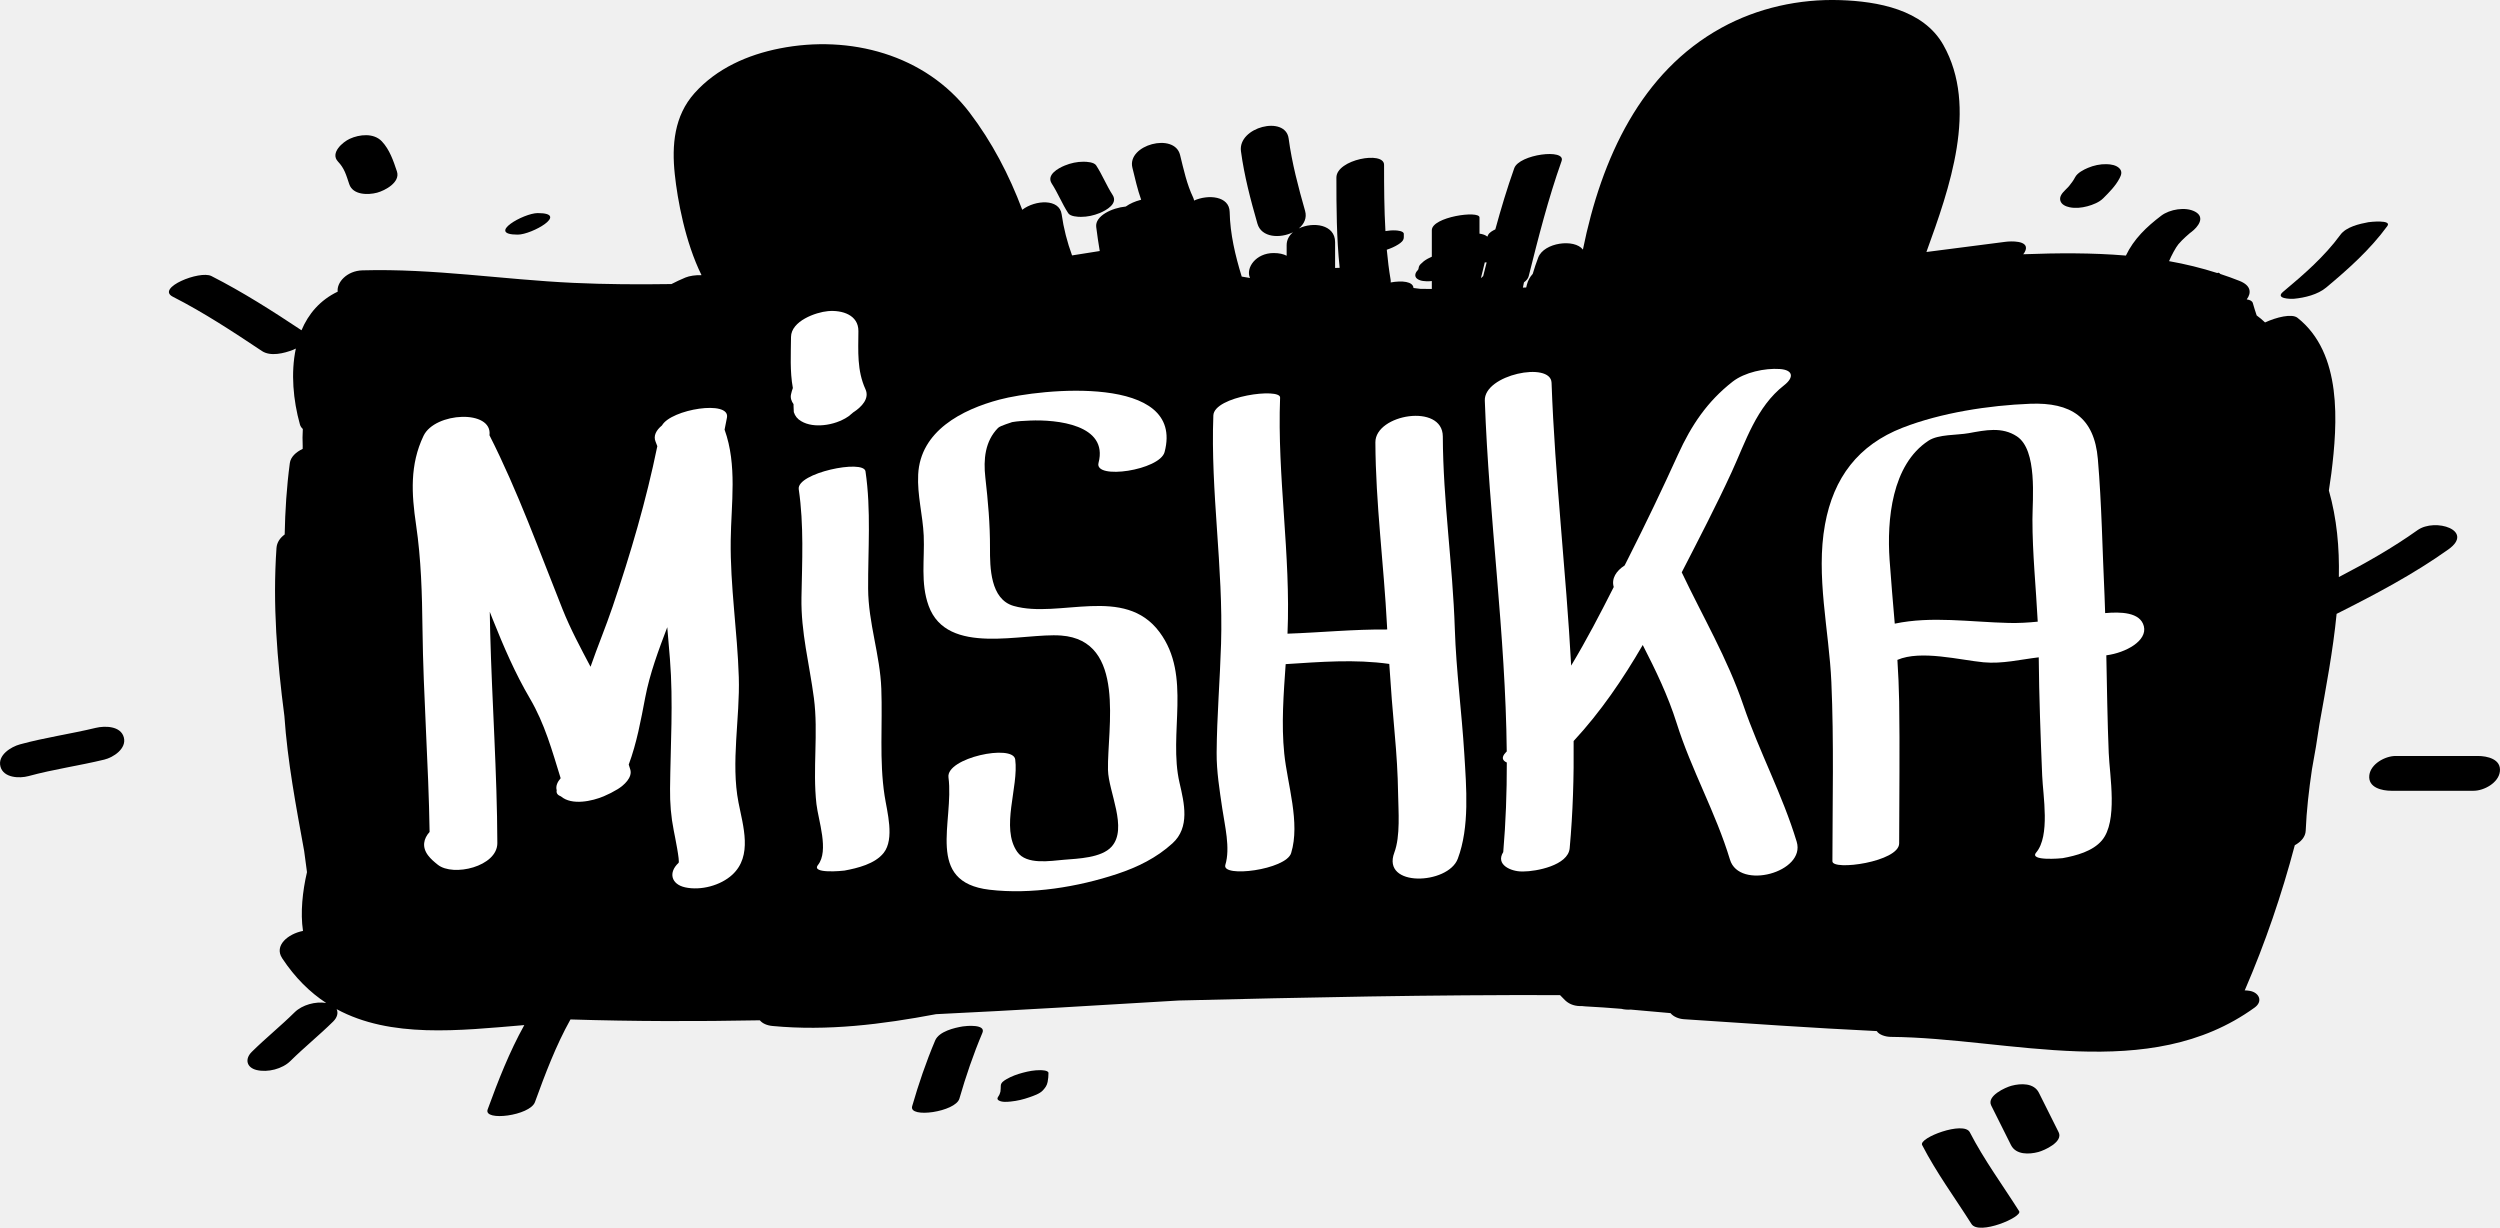
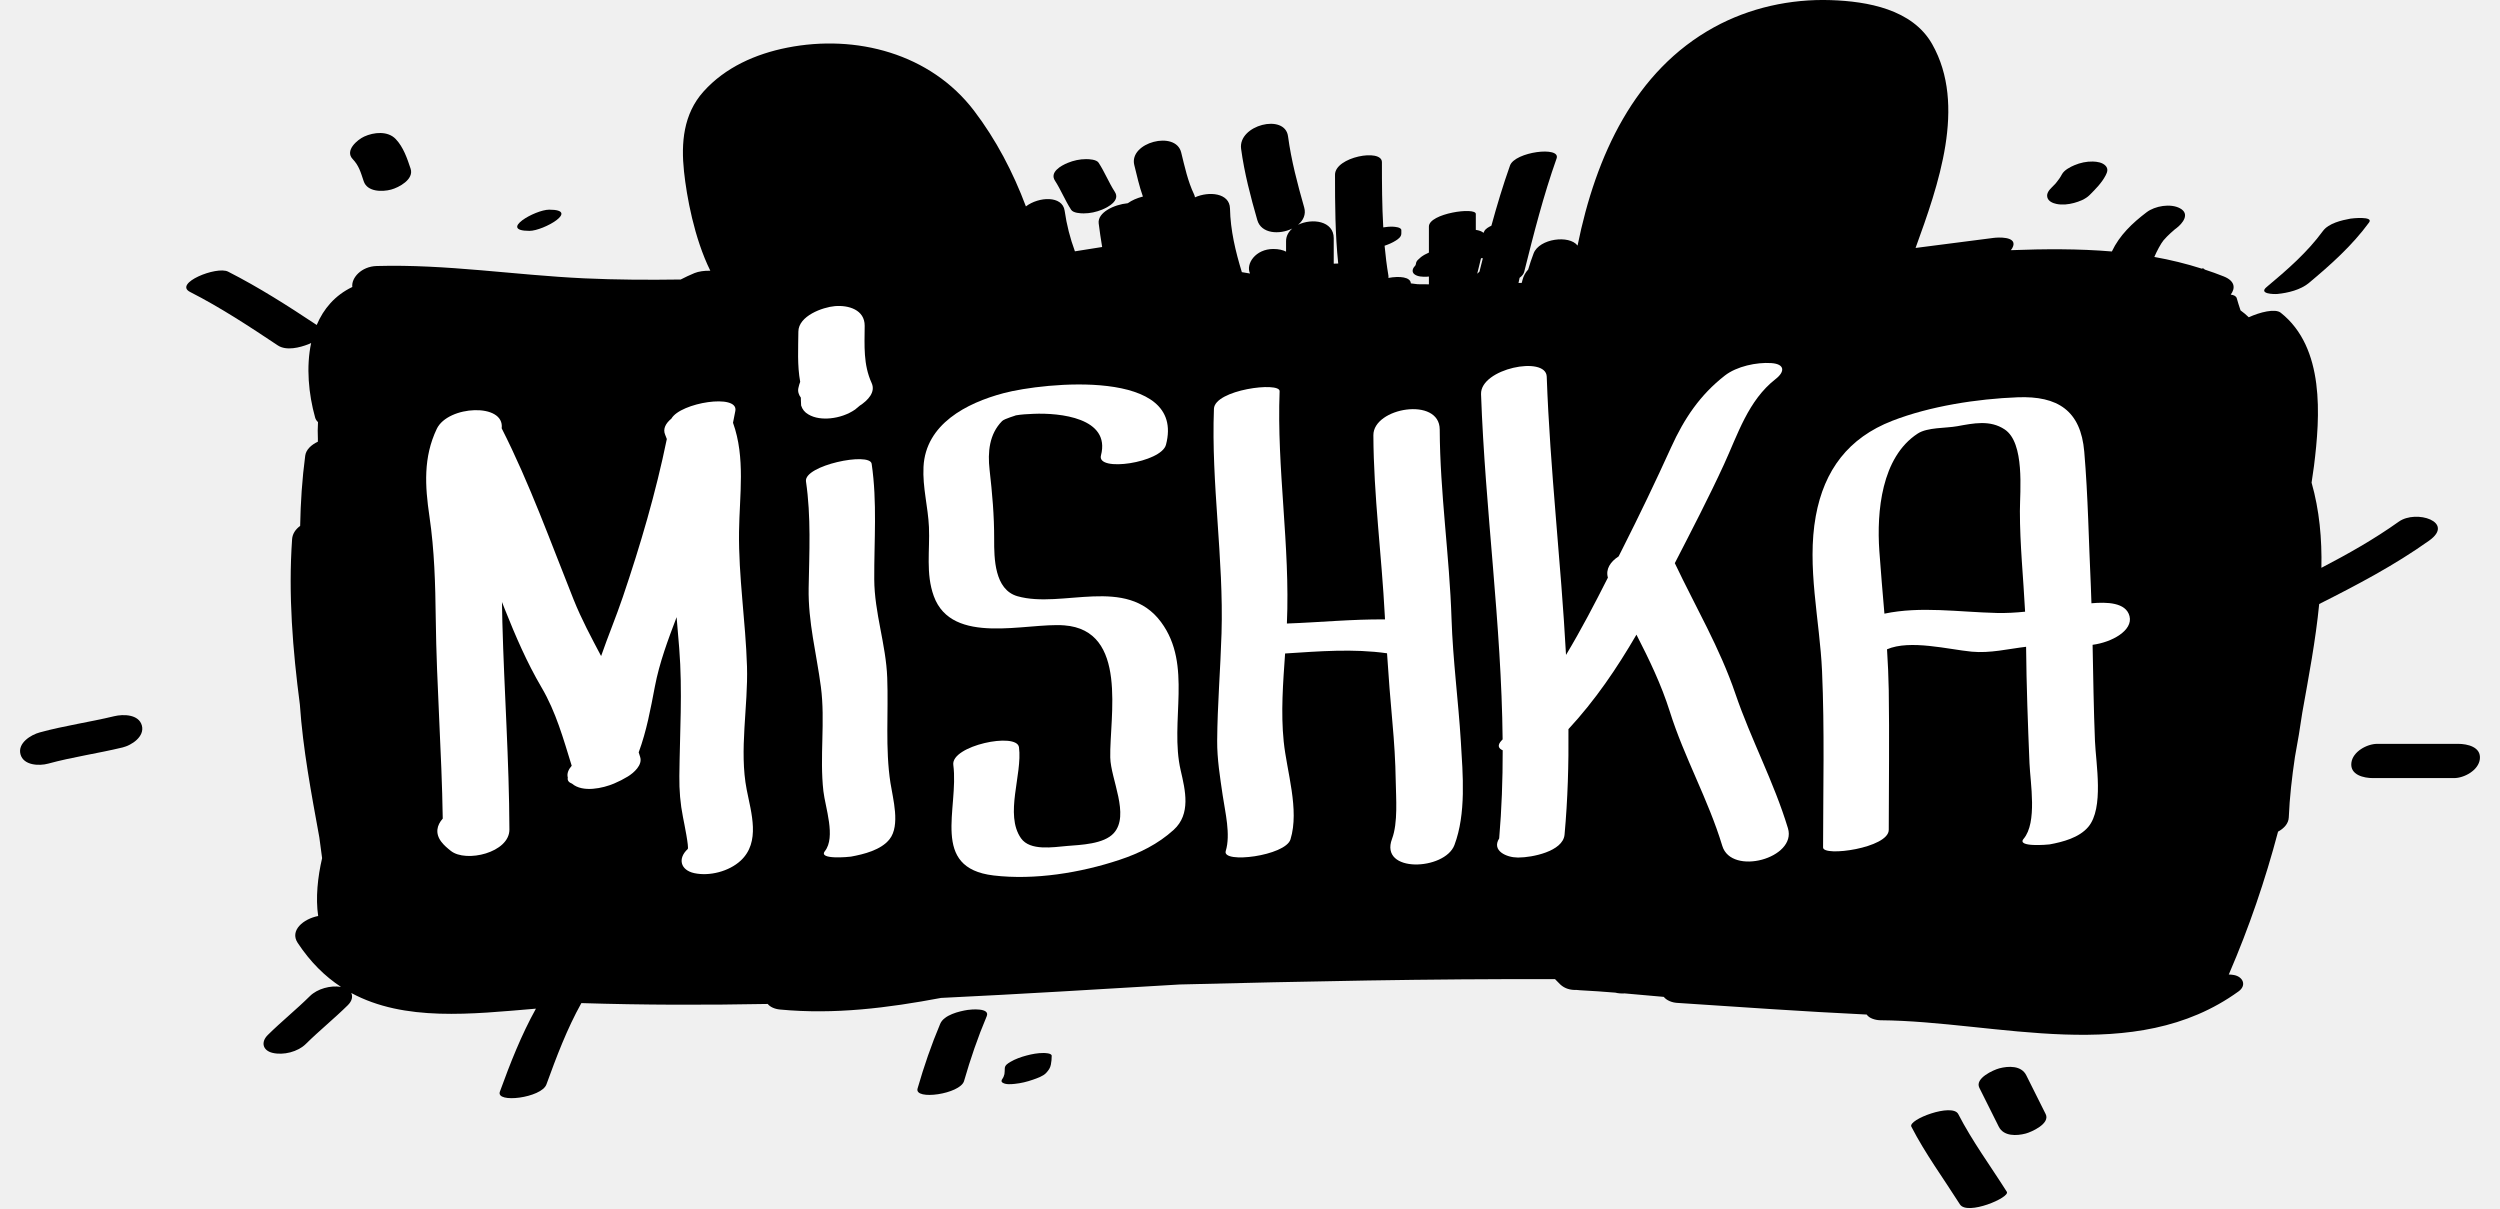
- <svg xmlns="http://www.w3.org/2000/svg" version="1.1" x="0px" y="0px" width="148.051px" height="72.707px" viewBox="0 0 148.051 72.707" enable-background="new 0 0 148.051 72.707" xml:space="preserve">
+ <svg xmlns="http://www.w3.org/2000/svg" version="1.1" x="0px" y="0px" width="149px" height="72px" viewBox="0 0 148.051 72.707" enable-background="new 0 0 149 72" xml:space="preserve">
  <g id="Layer_2">
    <g>
      <path d="M143.165,31.397c-1.481,1.055-3.053,1.942-4.657,2.777c0.037-1.747-0.119-3.465-0.591-5.127 c0.051-0.333,0.102-0.667,0.145-1.002c0.375-3.005,0.657-7.122-2.003-9.224c-0.335-0.265-1.249-0.035-1.922,0.274 c-0.157-0.151-0.322-0.289-0.496-0.415c-0.082-0.242-0.159-0.487-0.229-0.735c-0.035-0.12-0.168-0.188-0.36-0.215 c0.285-0.383,0.263-0.818-0.419-1.092c-0.378-0.152-0.759-0.287-1.143-0.413c-0.067-0.072-0.126-0.096-0.172-0.058 c-0.001,0.001-0.004,0.002-0.006,0.003c-0.938-0.3-1.893-0.533-2.859-0.705c0.138-0.331,0.396-0.813,0.552-1 c0.132-0.157,0.279-0.3,0.429-0.439c0.062-0.057,0.125-0.111,0.188-0.165c0.032-0.027,0.053-0.046,0.069-0.061 c0.02-0.014,0.046-0.034,0.084-0.062c0.38-0.288,0.846-0.865,0.221-1.202c-0.57-0.307-1.507-0.142-2.007,0.238 c-0.863,0.655-1.626,1.379-2.092,2.361c-2.01-0.169-4.05-0.155-6.079-0.078c0.062-0.076,0.112-0.158,0.141-0.25 c0.184-0.585-0.908-0.525-1.188-0.488c-1.562,0.205-3.125,0.407-4.688,0.604c1.367-3.773,3.083-8.578,1.001-12.264 c-1.19-2.106-3.906-2.579-6.098-2.652c-2.436-0.081-4.898,0.461-7.036,1.636c-4.762,2.618-7.11,7.71-8.21,13.138 c-0.497-0.657-2.301-0.425-2.645,0.468c-0.124,0.32-0.229,0.645-0.327,0.972c-0.16,0.174-0.282,0.386-0.345,0.637 c-0.015,0.056-0.027,0.111-0.041,0.167c-0.065,0.002-0.131,0.005-0.196,0.007c0.02-0.104,0.041-0.207,0.064-0.31 c0.146-0.109,0.247-0.232,0.28-0.366c0.574-2.296,1.156-4.588,1.948-6.82c0.269-0.756-2.511-0.399-2.804,0.426 c-0.424,1.193-0.786,2.403-1.12,3.622c-0.165,0.078-0.356,0.187-0.425,0.326c-0.017,0.034-0.031,0.07-0.047,0.104 c-0.107-0.093-0.271-0.151-0.466-0.178c0-0.319,0-0.639,0-0.959c0-0.432-2.823-0.034-2.823,0.757c0,0.522,0,1.046,0,1.568 c-0.167,0.072-0.327,0.158-0.472,0.266c-0.063,0.057-0.127,0.114-0.19,0.172c-0.073,0.071-0.113,0.152-0.12,0.245 c-0.007,0.026-0.013,0.053-0.023,0.078c-0.017,0.022-0.032,0.046-0.052,0.066c-0.126,0.128-0.184,0.335-0.027,0.467 c0.19,0.16,0.508,0.167,0.738,0.159c0.048-0.002,0.097-0.007,0.146-0.011c0,0.156,0,0.312,0,0.468 c-0.226-0.001-0.45-0.003-0.675-0.006l-0.411-0.051c-0.021-0.385-0.676-0.452-1.351-0.328c0.006-0.049,0.007-0.098-0.001-0.148 c-0.101-0.595-0.174-1.192-0.229-1.79c0.237-0.079,0.471-0.18,0.68-0.313c0.159-0.102,0.328-0.224,0.328-0.43 c0-0.064,0-0.13,0-0.194c0-0.18-0.412-0.204-0.499-0.208c-0.195-0.009-0.394,0.009-0.589,0.041 c-0.075-1.305-0.081-2.615-0.081-3.925c0-0.84-2.824-0.315-2.823,0.757c0,1.786,0.009,3.57,0.193,5.343 c-0.087-0.002-0.178,0.001-0.27,0.009c0-0.511,0-1.021,0-1.532c0-1.045-1.297-1.22-2.147-0.809 c0.313-0.262,0.489-0.622,0.37-1.039c-0.403-1.414-0.778-2.827-0.974-4.287c-0.188-1.394-3.017-0.677-2.824,0.756 c0.196,1.46,0.57,2.873,0.975,4.287c0.235,0.828,1.338,0.889,2.104,0.51c-0.227,0.196-0.373,0.452-0.373,0.76 c0,0.21,0,0.42,0,0.63c-0.189-0.098-0.439-0.16-0.77-0.16c-1.057,0-1.671,0.885-1.4,1.477c-0.164-0.027-0.327-0.054-0.491-0.083 c-0.382-1.248-0.686-2.514-0.714-3.83c-0.02-0.942-1.27-1.049-2.108-0.672c-0.008-0.056-0.022-0.111-0.049-0.168 c-0.385-0.804-0.567-1.674-0.78-2.533c-0.332-1.35-3.158-0.601-2.823,0.756c0.157,0.638,0.3,1.281,0.519,1.898 c-0.018,0.005-0.039,0.009-0.056,0.014c-0.3,0.081-0.601,0.205-0.854,0.387c-0.832,0.079-1.828,0.565-1.752,1.208 c0.058,0.478,0.131,0.953,0.209,1.427c-0.546,0.091-1.092,0.177-1.639,0.26c-0.289-0.787-0.499-1.601-0.618-2.443 c-0.131-0.924-1.555-0.854-2.332-0.26c-0.774-2.062-1.796-4.019-3.122-5.761c-2.621-3.439-7.097-4.613-11.242-3.794 c-1.9,0.376-3.735,1.184-5.043,2.646c-1.21,1.353-1.352,3.089-1.17,4.805c0.158,1.493,0.61,4.005,1.584,5.976 c-0.35-0.012-0.709,0.041-0.949,0.139c-0.283,0.117-0.561,0.248-0.833,0.388c-1.939,0.029-3.877,0.019-5.803-0.07 c-4.179-0.194-8.301-0.86-12.497-0.742c-0.923,0.026-1.534,0.719-1.465,1.262c-1.046,0.502-1.733,1.315-2.143,2.287 c-1.732-1.15-3.479-2.266-5.335-3.211c-0.689-0.351-3.3,0.707-2.285,1.224c1.84,0.938,3.561,2.072,5.278,3.216 c0.512,0.341,1.32,0.133,1.842-0.07c0.03-0.012,0.09-0.039,0.165-0.077c-0.306,1.44-0.157,3.067,0.241,4.493 c0.03,0.11,0.093,0.198,0.172,0.27c-0.021,0.338-0.023,0.677-0.007,1.015c-0.001,0.055-0.001,0.109-0.002,0.165 c-0.4,0.189-0.712,0.48-0.76,0.839c-0.188,1.411-0.278,2.82-0.305,4.229c-0.272,0.199-0.462,0.469-0.485,0.798 c-0.233,3.345,0.037,6.652,0.467,9.95c0.185,2.694,0.69,5.344,1.172,7.999c0.058,0.416,0.113,0.832,0.167,1.249 c-0.265,1.133-0.398,2.395-0.237,3.482c-0.881,0.171-1.729,0.866-1.233,1.617c0.765,1.158,1.644,2.018,2.606,2.649 c-0.633-0.103-1.42,0.11-1.871,0.555c-0.818,0.809-1.715,1.531-2.533,2.339c-0.429,0.424-0.314,0.935,0.289,1.078 c0.651,0.155,1.516-0.06,1.997-0.535c0.817-0.808,1.715-1.531,2.533-2.339c0.248-0.245,0.308-0.517,0.204-0.731 c3.21,1.735,7.235,1.27,11.114,0.943c-0.882,1.589-1.542,3.273-2.17,4.997c-0.262,0.719,2.507,0.373,2.801-0.436 c0.61-1.675,1.237-3.343,2.103-4.895c3.741,0.117,7.479,0.122,11.215,0.051c0.149,0.182,0.416,0.305,0.746,0.336 c3.27,0.311,6.489-0.096,9.688-0.699c4.789-0.229,9.577-0.525,14.366-0.809c7.527-0.186,15.056-0.346,22.587-0.32 c0.1,0.109,0.204,0.215,0.314,0.318c0.272,0.256,0.621,0.345,0.979,0.33c0.062,0.009,0.128,0.016,0.199,0.019 c0.714,0.036,1.428,0.087,2.141,0.145c0.156,0.04,0.341,0.059,0.559,0.046c0.002,0,0.004,0,0.005,0 c0.782,0.067,1.563,0.14,2.346,0.208c0.171,0.214,0.497,0.342,0.792,0.361c3.804,0.25,7.612,0.522,11.423,0.703 c0.14,0.229,0.536,0.34,0.82,0.343c7.067,0.06,15.278,2.804,21.558-1.736c0.501-0.362,0.273-0.877-0.264-0.984 c-0.108-0.021-0.217-0.031-0.326-0.034c0.008-0.016,0.018-0.03,0.023-0.045c1.195-2.769,2.174-5.633,2.945-8.552 c0.365-0.198,0.632-0.494,0.646-0.86c0.049-1.189,0.188-2.406,0.371-3.639c0.166-0.884,0.313-1.771,0.441-2.66 c0.387-2.169,0.806-4.367,1.018-6.541c2.28-1.147,4.538-2.335,6.622-3.819C146.562,31.417,144.213,30.651,143.165,31.397z M87.835,16.351c-0.049,0.039-0.094,0.079-0.134,0.123c0.073-0.312,0.149-0.623,0.228-0.934c0.036,0.001,0.073,0.001,0.111,0 C87.972,15.81,87.902,16.081,87.835,16.351z" />
      <path d="M63.261,12.626c0.127,0.196,0.562,0.217,0.753,0.217c0.377,0.001,0.759-0.083,1.106-0.225 c0.404-0.166,1.101-0.559,0.77-1.07c-0.363-0.562-0.609-1.19-0.975-1.754c-0.127-0.196-0.562-0.217-0.754-0.217 c-0.376-0.001-0.758,0.083-1.105,0.226c-0.404,0.165-1.101,0.558-0.77,1.069C62.649,11.434,62.896,12.063,63.261,12.626z" />
      <path d="M20.683,10.907c0.216,0.647,1.111,0.647,1.648,0.504c0.472-0.127,1.39-0.616,1.175-1.26 c-0.208-0.624-0.433-1.293-0.893-1.78c-0.479-0.507-1.324-0.417-1.902-0.151c-0.412,0.19-1.177,0.838-0.695,1.349 C20.398,9.974,20.494,10.341,20.683,10.907z" />
      <path d="M30.66,13.895c0.843,0,3.073-1.276,1.186-1.276C31.003,12.619,28.772,13.895,30.66,13.895z" />
      <path d="M122.562,12.274c0.346,0.072,0.717,0.032,1.055-0.059c0.321-0.086,0.7-0.234,0.941-0.477 c0.355-0.355,0.728-0.729,0.962-1.178c0.104-0.198,0.174-0.399-0.005-0.587c-0.188-0.197-0.507-0.245-0.763-0.251 c-0.376-0.01-0.761,0.074-1.106,0.22c-0.252,0.106-0.621,0.294-0.756,0.553c-0.098,0.186-0.218,0.353-0.351,0.513 c-0.008,0.009-0.016,0.018-0.023,0.027c-0.011,0.012-0.021,0.023-0.028,0.032c-0.064,0.067-0.13,0.133-0.195,0.199 c-0.158,0.158-0.346,0.365-0.279,0.614C122.077,12.121,122.347,12.229,122.562,12.274z" />
      <path d="M135.861,17.692c0.631-0.061,1.395-0.246,1.894-0.662c1.319-1.102,2.603-2.248,3.623-3.642 c0.288-0.393-1.049-0.243-1.118-0.23c-0.534,0.099-1.316,0.276-1.661,0.746c-0.949,1.296-2.164,2.349-3.391,3.374 C134.71,17.693,135.649,17.712,135.861,17.692z" />
      <path d="M146.74,44.769c-1.624,0-3.248,0-4.872,0c-0.616,0-1.475,0.468-1.556,1.139c-0.09,0.739,0.754,0.922,1.304,0.922 c1.624,0,3.248,0,4.871,0c0.617,0,1.475-0.468,1.557-1.139C148.134,44.952,147.29,44.769,146.74,44.769z" />
      <path d="M57.021,60.784c-0.498,0.08-1.412,0.296-1.639,0.831c-0.538,1.272-0.981,2.571-1.364,3.897 c-0.211,0.733,2.571,0.333,2.798-0.451c0.383-1.327,0.825-2.625,1.363-3.897C58.401,60.637,57.213,60.752,57.021,60.784z" />
      <path d="M61.602,63.375c-0.347-0.003-0.696,0.063-1.029,0.152c-0.333,0.089-0.67,0.207-0.968,0.383 c-0.141,0.084-0.338,0.2-0.338,0.39c-0.001,0.116-0.007,0.231-0.021,0.346c-0.025,0.103-0.06,0.2-0.125,0.286 c0.004-0.004,0.008-0.009,0.012-0.014c-0.064,0.082-0.108,0.179,0.018,0.253c0.196,0.114,0.502,0.083,0.712,0.062 c0.374-0.037,0.745-0.127,1.099-0.252c0.243-0.085,0.613-0.207,0.795-0.407c0.149-0.164,0.241-0.286,0.284-0.501 c0.035-0.177,0.05-0.349,0.05-0.529C62.09,63.378,61.669,63.376,61.602,63.375z" />
      <path d="M116.652,67.051c-0.354-0.686-3.043,0.331-2.823,0.757c0.844,1.638,1.939,3.122,2.923,4.677 c0.436,0.689,3.04-0.414,2.823-0.757C118.593,70.174,117.496,68.689,116.652,67.051z" />
      <path d="M120.744,64.713c-0.294-0.588-1.067-0.563-1.624-0.414c-0.35,0.094-1.485,0.598-1.199,1.17 c0.39,0.78,0.779,1.559,1.169,2.339c0.294,0.588,1.068,0.562,1.624,0.414c0.35-0.094,1.486-0.598,1.199-1.171 C121.523,66.272,121.134,65.493,120.744,64.713z" />
      <path d="M5.668,43.105c-1.486,0.359-3.006,0.571-4.481,0.975c-0.537,0.146-1.342,0.641-1.16,1.318 c0.181,0.675,1.128,0.709,1.664,0.562c1.476-0.403,2.995-0.615,4.482-0.975c0.541-0.13,1.338-0.651,1.16-1.318 C7.148,42.982,6.209,42.975,5.668,43.105z" />
    </g>
  </g>
  <g id="Layer_1">
    <g>
      <path fill="#FFFFFF" d="M43.752,40.106c-0.083-2.707-0.514-5.396-0.479-8.108c0.028-2.194,0.393-4.45-0.363-6.554 c0.047-0.239,0.097-0.477,0.141-0.717c0.195-1.055-3.3-0.497-3.849,0.468c-0.346,0.283-0.523,0.621-0.377,0.965 c0.037,0.087,0.069,0.175,0.102,0.263c-0.662,3.233-1.584,6.364-2.645,9.498c-0.406,1.199-0.896,2.37-1.31,3.565 c-0.587-1.114-1.181-2.214-1.658-3.408c-1.386-3.464-2.636-6.965-4.326-10.299c0.192-1.543-3.232-1.381-3.907,0.032 c-0.816,1.709-0.711,3.434-0.442,5.262c0.303,2.061,0.356,4.086,0.381,6.167c0.048,4.012,0.361,8.016,0.421,12.027 c-0.357,0.397-0.466,0.889-0.092,1.388c0.163,0.217,0.365,0.385,0.576,0.554c0.913,0.73,3.533,0.108,3.528-1.283 c-0.014-4.16-0.314-8.312-0.424-12.471c-0.011-0.407-0.018-0.814-0.024-1.222c0.058,0.146,0.115,0.293,0.173,0.438 c0.646,1.618,1.322,3.191,2.205,4.696c0.876,1.491,1.315,3.092,1.819,4.719c-0.19,0.219-0.305,0.467-0.234,0.715 c-0.04,0.181,0.071,0.294,0.253,0.363c0.645,0.552,1.858,0.277,2.532-0.007c0.29-0.122,0.566-0.263,0.834-0.427 c0.348-0.215,0.891-0.686,0.735-1.17c-0.03-0.093-0.059-0.187-0.088-0.281c0.475-1.281,0.716-2.612,0.975-3.965 c0.275-1.441,0.789-2.805,1.307-4.171c0.053,0.625,0.107,1.249,0.157,1.872c0.206,2.577,0.033,5.118,0.008,7.696 c-0.009,0.854,0.054,1.648,0.221,2.484c0.068,0.345,0.37,1.824,0.283,1.904c-0.617,0.57-0.438,1.268,0.389,1.45 c0.923,0.203,2.1-0.106,2.795-0.749c1.209-1.117,0.638-2.871,0.364-4.28C43.273,45.158,43.826,42.512,43.752,40.106z" />
      <path fill="#FFFFFF" d="M52.192,40.788c-0.074-2.007-0.771-3.897-0.781-5.925c-0.011-2.327,0.183-4.635-0.156-6.949 c-0.107-0.732-4.093,0.101-3.953,1.059c0.312,2.129,0.199,4.268,0.161,6.412c-0.037,2.063,0.472,3.934,0.737,5.958 c0.271,2.073-0.085,4.195,0.15,6.271c0.11,0.971,0.758,2.768,0.09,3.612c-0.424,0.537,1.482,0.345,1.568,0.33 c0.775-0.143,1.809-0.395,2.324-1.048c0.659-0.835,0.198-2.448,0.054-3.387C52.066,45.041,52.271,42.885,52.192,40.788z" />
      <path fill="#FFFFFF" d="M68.671,37.438c-2.081-2.809-5.943-0.787-8.64-1.554c-1.39-0.396-1.407-2.292-1.403-3.428 c0.004-1.439-0.115-2.757-0.276-4.184c-0.119-1.061-0.024-2.14,0.753-2.93c0.143-0.146,0.866-0.339,0.817-0.342 c0.356-0.062,0.683-0.077,1.077-0.094c1.562-0.067,4.654,0.234,4.056,2.506c-0.269,1.019,3.629,0.435,3.913-0.643 c1.224-4.64-7.352-3.749-9.774-3.106c-2.231,0.592-4.692,1.862-4.819,4.438c-0.062,1.23,0.274,2.401,0.328,3.62 c0.061,1.403-0.2,2.802,0.291,4.155c1.092,3.01,5.57,1.59,7.849,1.761c3.88,0.29,2.722,5.519,2.772,7.955 c0.027,1.3,1.192,3.461,0.213,4.549c-0.601,0.668-2,0.706-2.817,0.774c-0.821,0.069-2.221,0.315-2.768-0.465 c-1.002-1.431,0.093-3.834-0.121-5.474c-0.122-0.933-4.104-0.096-3.953,1.059c0.346,2.651-1.412,6.2,2.424,6.655 c2.464,0.293,5.238-0.162,7.568-0.936c1.207-0.4,2.328-0.951,3.272-1.81c1.045-0.949,0.701-2.369,0.421-3.579 C69.172,43.422,70.593,40.032,68.671,37.438z" />
      <path fill="#FFFFFF" d="M86.155,37.248c-0.122-3.812-0.696-7.582-0.711-11.4c-0.009-1.989-4-1.317-3.993,0.346 c0.015,3.641,0.501,7.232,0.688,10.862c0.003,0.074,0.008,0.148,0.012,0.223c-1.967-0.018-3.934,0.179-5.905,0.248 c0.203-4.675-0.617-9.311-0.438-13.983c0.022-0.587-3.909-0.091-3.953,1.059c-0.172,4.516,0.593,8.997,0.457,13.514 c-0.064,2.155-0.247,4.303-0.262,6.46c-0.008,1.105,0.173,2.204,0.332,3.293c0.147,1.008,0.488,2.352,0.183,3.349 c-0.238,0.779,3.594,0.293,3.897-0.701c0.55-1.794-0.224-4.076-0.408-5.892c-0.177-1.74-0.04-3.53,0.084-5.296 c2.048-0.131,4.096-0.3,6.135-0.012c0.091,1.391,0.197,2.779,0.325,4.172c0.106,1.168,0.181,2.334,0.198,3.507 c0.016,1.028,0.143,2.519-0.223,3.492c-0.78,2.075,3.179,1.906,3.757,0.368c0.71-1.887,0.507-4.237,0.386-6.22 C86.565,42.169,86.235,39.717,86.155,37.248z" />
      <path fill="#FFFFFF" d="M103.242,41.762c-0.948-2.783-2.395-5.224-3.649-7.868c1.01-1.967,2.036-3.935,2.959-5.942 c0.838-1.824,1.459-3.854,3.107-5.139c0.579-0.451,0.555-0.904-0.258-0.96c-0.883-0.061-2.083,0.194-2.795,0.749 c-1.498,1.168-2.448,2.587-3.229,4.307c-0.94,2.069-1.914,4.101-2.94,6.13c-0.074,0.149-0.15,0.298-0.226,0.448 c-0.494,0.318-0.792,0.769-0.645,1.277c-0.798,1.578-1.614,3.146-2.521,4.653c-0.302-5.584-0.963-11.162-1.161-16.751 c-0.045-1.281-4.007-0.484-3.953,1.059c0.246,6.93,1.23,13.845,1.299,20.775c-0.017,0.017-0.032,0.034-0.049,0.051 c-0.303,0.311-0.191,0.498,0.053,0.606c0.002,1.767-0.06,3.534-0.211,5.303c-0.477,0.752,0.467,1.149,1.094,1.149 c0.033,0,0.065,0,0.098,0c0.746,0,2.649-0.353,2.742-1.376c0.193-2.119,0.254-4.234,0.234-6.349 c1.605-1.731,2.916-3.663,4.093-5.687c0.766,1.494,1.495,3,2.007,4.625c0.868,2.766,2.32,5.308,3.159,8.087 c0.55,1.822,4.497,0.745,3.952-1.059C105.563,47.072,104.177,44.505,103.242,41.762z" />
      <path fill="#FFFFFF" d="M126.96,37.085c-0.212-0.84-1.385-0.857-2.292-0.777c-0.013-0.338-0.021-0.677-0.036-1.016 c-0.127-2.686-0.168-5.428-0.396-8.105c-0.211-2.479-1.599-3.368-4.008-3.276c-2.438,0.093-5.277,0.532-7.55,1.416 c-2.632,1.023-4.096,2.961-4.601,5.733c-0.555,3.041,0.242,6.275,0.377,9.331c0.155,3.535,0.066,7.078,0.062,10.614 c0,0.579,3.952,0.031,3.953-1.059c0.003-2.801,0.043-5.602,0-8.402c-0.014-0.826-0.052-1.647-0.104-2.466 c1.382-0.599,3.721,0.013,5.097,0.143c1.117,0.105,2.188-0.167,3.273-0.294c0.021,2.333,0.108,4.678,0.204,7.008 c0.049,1.194,0.481,3.563-0.356,4.552c-0.44,0.521,1.493,0.347,1.568,0.333c0.801-0.147,1.777-0.404,2.324-1.05 c0.958-1.13,0.46-3.824,0.405-5.173c-0.079-1.928-0.103-3.859-0.143-5.789C125.903,38.656,127.177,37.943,126.96,37.085z M112.208,36.933c-0.104-1.257-0.219-2.513-0.306-3.777c-0.161-2.352,0.118-5.634,2.31-7.062c0.587-0.383,1.691-0.317,2.377-0.442 c0.979-0.177,1.974-0.393,2.855,0.192c1.221,0.81,0.92,3.69,0.918,4.913c-0.002,2.024,0.21,4.038,0.313,6.058 c-0.558,0.056-1.122,0.09-1.698,0.077C116.67,36.837,114.393,36.474,112.208,36.933z" />
      <path fill="#FFFFFF" d="M48.771,25.176c0.526-0.051,1.055-0.229,1.49-0.529c0.087-0.073,0.173-0.146,0.26-0.219 c0.524-0.338,0.979-0.834,0.734-1.373c-0.509-1.115-0.428-2.251-0.42-3.445c0.007-0.966-0.972-1.257-1.797-1.185 c-0.729,0.064-2.188,0.586-2.194,1.534c-0.007,1.002-0.072,2.034,0.11,3.02c-0.049,0.113-0.075,0.241-0.105,0.358 c-0.056,0.214,0.016,0.424,0.144,0.595c0,0.045,0.002,0.09,0.002,0.135c0.005,0.113,0.011,0.226,0.015,0.338 c0.074,0.235,0.218,0.413,0.433,0.535C47.833,25.176,48.327,25.219,48.771,25.176z" />
    </g>
  </g>
</svg>
